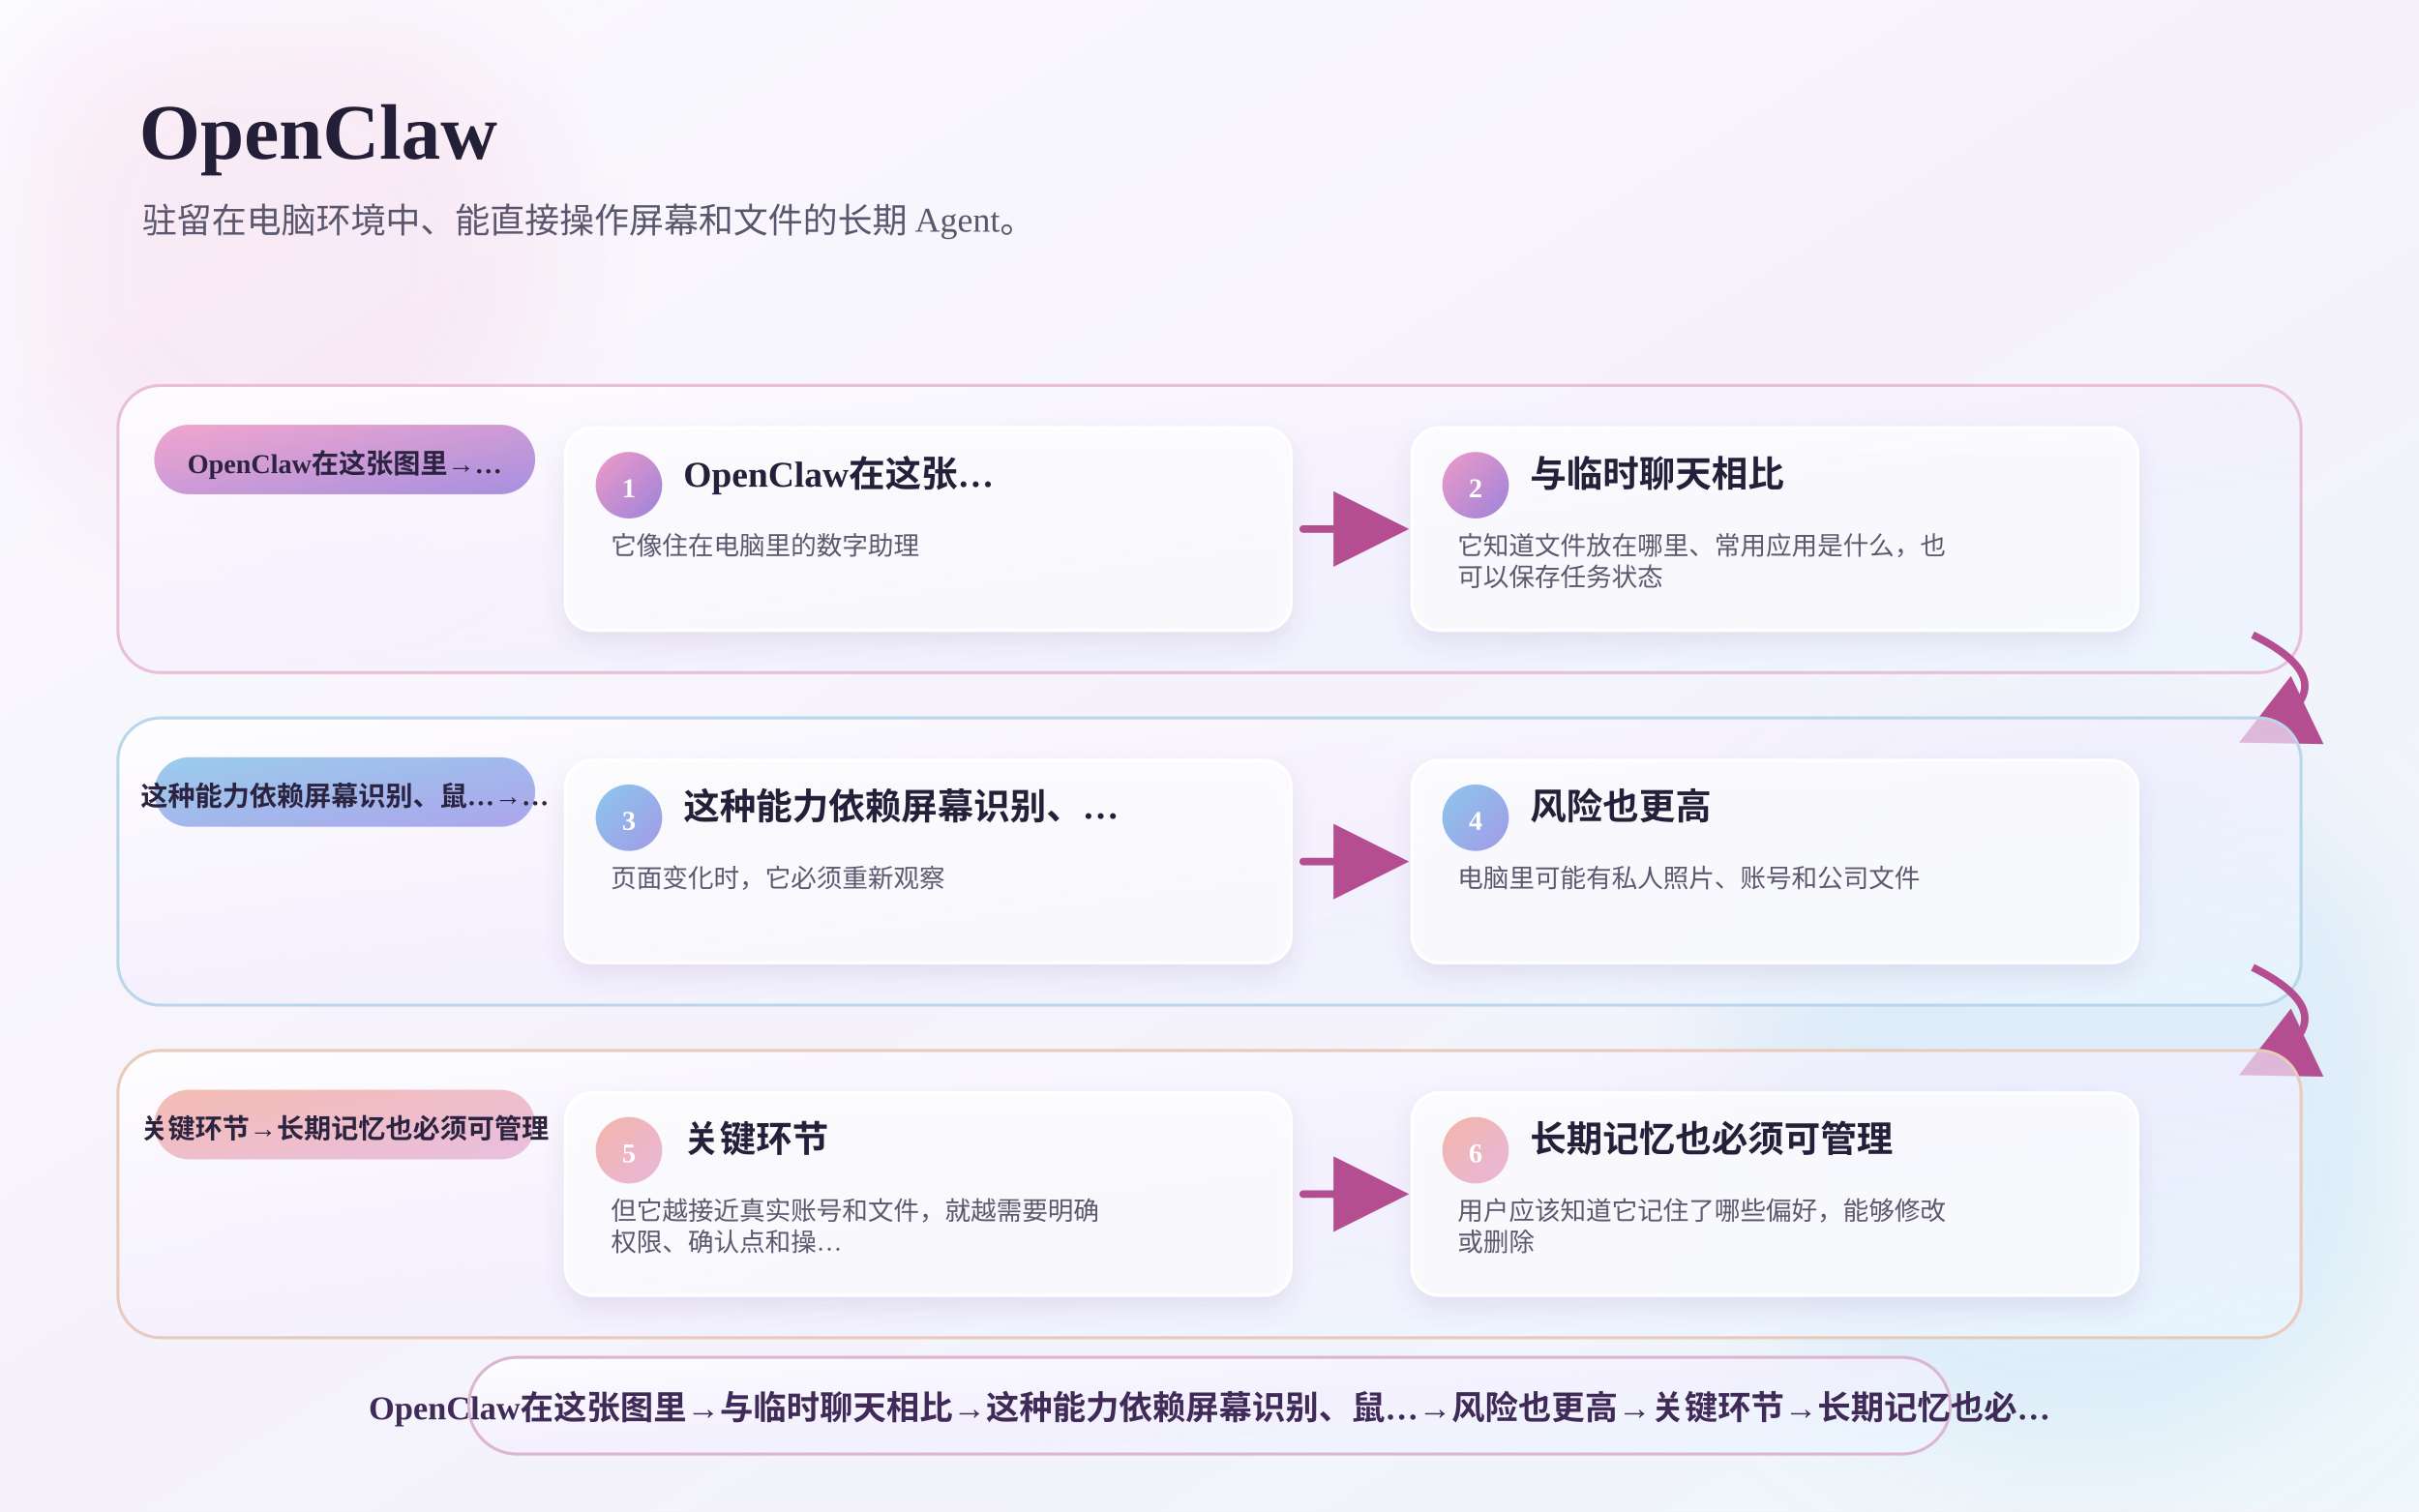
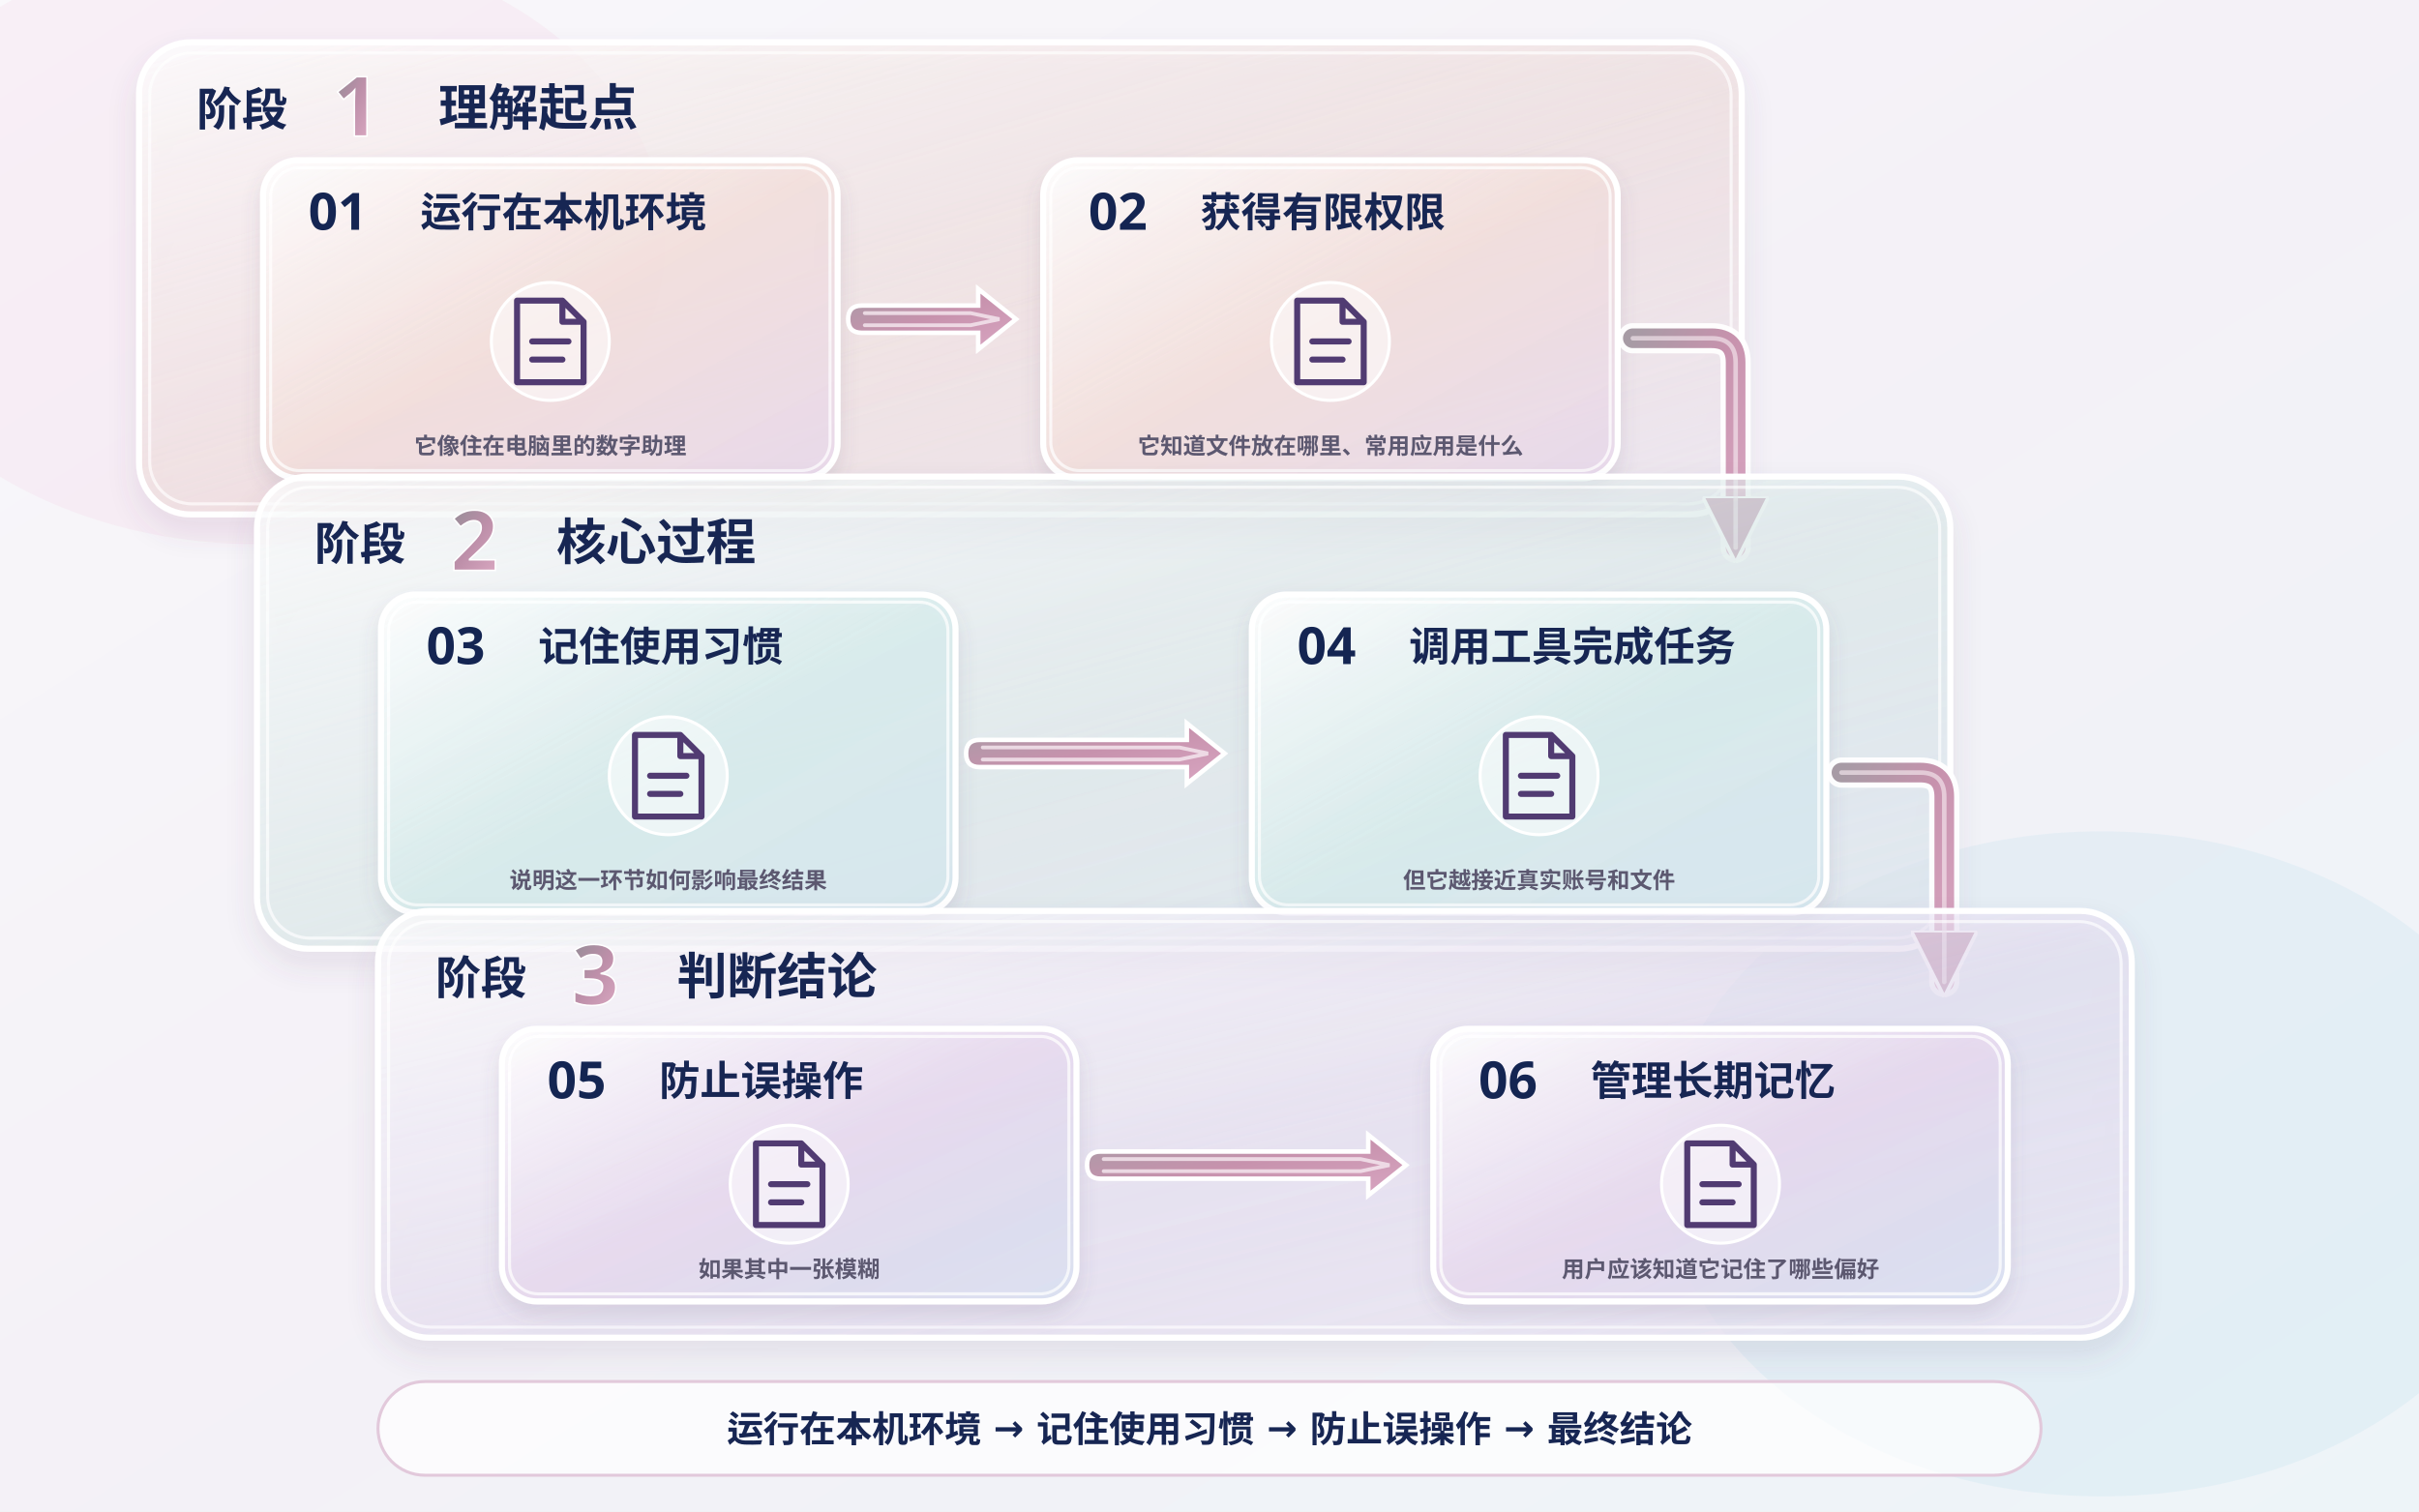
<svg xmlns="http://www.w3.org/2000/svg" width="1600" height="1000" viewBox="0 0 1600 1000">
  <defs>
    <linearGradient id="bg" x1="0" y1="0" x2="1" y2="1">
-       <stop offset="0" stop-color="#fbfbff" />
-       <stop offset=".48" stop-color="#f6f2fb" />
-       <stop offset="1" stop-color="#eef7fb" />
+       <stop stop-color="#f9f8fb" />
+       <stop offset=".48" stop-color="#f4f1f7" />
+       <stop offset="1" stop-color="#edf4f8" />
    </linearGradient>
-     <linearGradient id="pink" x1="0" y1="0" x2="1" y2="1">
-       <stop stop-color="#ef9bc7" />
-       <stop offset="1" stop-color="#9d82db" />
+     <linearGradient id="stageWarm" x1="0" y1="0" x2="1" y2="1">
+       <stop stop-color="#fff" stop-opacity=".76" />
+       <stop offset=".55" stop-color="#f0d9d6" stop-opacity=".48" />
+       <stop offset="1" stop-color="#eee7f3" stop-opacity=".66" />
    </linearGradient>
-     <linearGradient id="blue" x1="0" y1="0" x2="1" y2="1">
-       <stop stop-color="#8cc7eb" />
-       <stop offset="1" stop-color="#a29ae8" />
+     <linearGradient id="stageCool" x1="0" y1="0" x2="1" y2="1">
+       <stop stop-color="#fff" stop-opacity=".77" />
+       <stop offset=".55" stop-color="#d8e9e8" stop-opacity=".54" />
+       <stop offset="1" stop-color="#e0e6f2" stop-opacity=".65" />
    </linearGradient>
-     <linearGradient id="peach" x1="0" y1="0" x2="1" y2="1">
-       <stop stop-color="#f3b4a8" />
-       <stop offset="1" stop-color="#e8b8dc" />
+     <linearGradient id="stageViolet" x1="0" y1="0" x2="1" y2="1">
+       <stop stop-color="#fff" stop-opacity=".78" />
+       <stop offset=".55" stop-color="#e5ddf1" stop-opacity=".58" />
+       <stop offset="1" stop-color="#ece5f5" stop-opacity=".68" />
    </linearGradient>
-     <linearGradient id="glass" x1="0" y1="0" x2="1" y2="1">
-       <stop stop-color="#ffffff" stop-opacity=".88" />
-       <stop offset=".5" stop-color="#f4efff" stop-opacity=".65" />
-       <stop offset="1" stop-color="#e9f6ff" stop-opacity=".74" />
+     <linearGradient id="cardWarm" x1="0" y1="0" x2="1" y2="1">
+       <stop stop-color="#fff" stop-opacity=".91" />
+       <stop offset=".5" stop-color="#f6e1dd" stop-opacity=".75" />
+       <stop offset="1" stop-color="#e9d8ee" stop-opacity=".78" />
    </linearGradient>
+     <linearGradient id="cardMint" x1="0" y1="0" x2="1" y2="1">
+       <stop stop-color="#fff" stop-opacity=".92" />
+       <stop offset=".5" stop-color="#d9eeee" stop-opacity=".77" />
+       <stop offset="1" stop-color="#d8e8f1" stop-opacity=".78" />
+     </linearGradient>
+     <linearGradient id="cardViolet" x1="0" y1="0" x2="1" y2="1">
+       <stop stop-color="#fff" stop-opacity=".92" />
+       <stop offset=".5" stop-color="#e8daf0" stop-opacity=".78" />
+       <stop offset="1" stop-color="#d9e2f3" stop-opacity=".8" />
+     </linearGradient>
+     <linearGradient id="arrowGrad" x1="0" y1="0" x2="1" y2="1">
+       <stop stop-color="#a79ba5" />
+       <stop offset=".48" stop-color="#c792ad" />
+       <stop offset="1" stop-color="#d9a6c2" />
+     </linearGradient>
+     <linearGradient id="numberGrad" x1="0" y1="0" x2="1" y2="1">
+       <stop stop-color="#978d98" />
+       <stop offset=".5" stop-color="#bd8fa9" />
+       <stop offset="1" stop-color="#d7a5bf" />
+     </linearGradient>
+     <filter id="stageShadow" x="-20%" y="-20%" width="140%" height="150%">
+       <feDropShadow dx="0" dy="10" stdDeviation="9" flood-color="#5f5674" flood-opacity=".16" />
+     </filter>
    <filter id="shadow" x="-20%" y="-20%" width="140%" height="150%">
-       <feDropShadow dx="0" dy="8" stdDeviation="7" flood-color="#6b568f" flood-opacity=".15" />
+       <feDropShadow dx="0" dy="7" stdDeviation="6" flood-color="#665875" flood-opacity=".16" />
    </filter>
-     <filter id="soft" x="-30%" y="-30%" width="160%" height="160%">
-       <feGaussianBlur stdDeviation="42" />
-     </filter>
-     <marker id="arrow" markerWidth="10" markerHeight="10" refX="8" refY="5" orient="auto">
-       <path d="M0,0 L10,5 L0,10 Z" fill="#b54e91" />
+     <marker id="arrow" markerUnits="userSpaceOnUse" markerWidth="44" markerHeight="44" refX="34" refY="22" orient="auto">
+       <path d="M0 0L44 22L0 44Z" fill="#bd91aa" stroke="#fff" stroke-width="2.5" />
    </marker>
  </defs>
  <rect width="1600" height="1000" fill="url(#bg)" />
-   <circle cx="180" cy="170" r="190" fill="#f4add0" opacity=".18" filter="url(#soft)" />
-   <circle cx="1370" cy="730" r="240" fill="#87c8ec" opacity=".18" filter="url(#soft)" />
-   <text x="92" y="105" text-anchor="start" font-size="52" font-weight="760" fill="#231f38">
-     <tspan x="92" dy="0">OpenClaw</tspan>
-   </text>
-   <text x="94" y="154" text-anchor="start" font-size="23" font-weight="500" fill="#59566d">
-     <tspan x="94" dy="0">驻留在电脑环境中、能直接操作屏幕和文件的长期 Agent。</tspan>
-   </text>
-   <rect x="78" y="255" width="1444" height="190" rx="28" fill="url(#glass)" stroke="#e8bfd7" stroke-width="2" />
-   <rect x="102" y="281" width="252" height="46" rx="23" fill="url(#pink)" opacity=".88" />
-   <text x="228" y="313" text-anchor="middle" font-size="18" font-weight="740" fill="#2b2340">
-     <tspan x="228" dy="0">OpenClaw在这张图里→…</tspan>
-   </text>
-   <rect x="374.0" y="283" width="480" height="134" rx="18" fill="#ffffff" fill-opacity=".74" stroke="#ffffff" stroke-width="2" filter="url(#shadow)" />
-   <circle cx="416.0" cy="321" r="22" fill="url(#pink)" />
-   <text x="416.0" y="329" text-anchor="middle" font-size="18" font-weight="800" fill="#ffffff">
-     <tspan x="416.0" dy="0">1</tspan>
-   </text>
-   <text x="452.0" y="322" text-anchor="start" font-size="24" font-weight="760" fill="#252039">
-     <tspan x="452.0" dy="0">OpenClaw在这张…</tspan>
-   </text>
-   <text x="404.0" y="367" text-anchor="start" font-size="17" font-weight="480" fill="#5d586e">
-     <tspan x="404.0" dy="0">它像住在电脑里的数字助理</tspan>
-   </text>
-   <path d="M 862.0 350 L 922.0 350" stroke="#b54e91" stroke-width="5" stroke-linecap="round" marker-end="url(#arrow)" />
-   <rect x="934.0" y="283" width="480" height="134" rx="18" fill="#ffffff" fill-opacity=".74" stroke="#ffffff" stroke-width="2" filter="url(#shadow)" />
-   <circle cx="976.0" cy="321" r="22" fill="url(#pink)" />
-   <text x="976.0" y="329" text-anchor="middle" font-size="18" font-weight="800" fill="#ffffff">
-     <tspan x="976.0" dy="0">2</tspan>
-   </text>
-   <text x="1012.0" y="322" text-anchor="start" font-size="24" font-weight="760" fill="#252039">
-     <tspan x="1012.0" dy="0">与临时聊天相比</tspan>
-   </text>
-   <text x="964.0" y="367" text-anchor="start" font-size="17" font-weight="480" fill="#5d586e">
-     <tspan x="964.0" dy="0">它知道文件放在哪里、常用应用是什么，也</tspan>
-     <tspan x="964.0" dy="20.74">可以保存任务状态</tspan>
-   </text>
-   <path d="M 1490 420 C 1536 443,1536 465,1490 487" fill="none" stroke="#b54e91" stroke-width="5" marker-end="url(#arrow)" />
-   <rect x="78" y="475" width="1444" height="190" rx="28" fill="url(#glass)" stroke="#bad7ea" stroke-width="2" />
-   <rect x="102" y="501" width="252" height="46" rx="23" fill="url(#blue)" opacity=".88" />
-   <text x="228" y="533" text-anchor="middle" font-size="18" font-weight="740" fill="#2b2340">
-     <tspan x="228" dy="0">这种能力依赖屏幕识别、鼠…→…</tspan>
-   </text>
-   <rect x="374.0" y="503" width="480" height="134" rx="18" fill="#ffffff" fill-opacity=".74" stroke="#ffffff" stroke-width="2" filter="url(#shadow)" />
-   <circle cx="416.0" cy="541" r="22" fill="url(#blue)" />
-   <text x="416.0" y="549" text-anchor="middle" font-size="18" font-weight="800" fill="#ffffff">
-     <tspan x="416.0" dy="0">3</tspan>
-   </text>
-   <text x="452.0" y="542" text-anchor="start" font-size="24" font-weight="760" fill="#252039">
-     <tspan x="452.0" dy="0">这种能力依赖屏幕识别、…</tspan>
-   </text>
-   <text x="404.0" y="587" text-anchor="start" font-size="17" font-weight="480" fill="#5d586e">
-     <tspan x="404.0" dy="0">页面变化时，它必须重新观察</tspan>
-   </text>
-   <path d="M 862.0 570 L 922.0 570" stroke="#b54e91" stroke-width="5" stroke-linecap="round" marker-end="url(#arrow)" />
-   <rect x="934.0" y="503" width="480" height="134" rx="18" fill="#ffffff" fill-opacity=".74" stroke="#ffffff" stroke-width="2" filter="url(#shadow)" />
-   <circle cx="976.0" cy="541" r="22" fill="url(#blue)" />
-   <text x="976.0" y="549" text-anchor="middle" font-size="18" font-weight="800" fill="#ffffff">
-     <tspan x="976.0" dy="0">4</tspan>
-   </text>
-   <text x="1012.0" y="542" text-anchor="start" font-size="24" font-weight="760" fill="#252039">
-     <tspan x="1012.0" dy="0">风险也更高</tspan>
-   </text>
-   <text x="964.0" y="587" text-anchor="start" font-size="17" font-weight="480" fill="#5d586e">
-     <tspan x="964.0" dy="0">电脑里可能有私人照片、账号和公司文件</tspan>
-   </text>
-   <path d="M 1490 640 C 1536 663,1536 685,1490 707" fill="none" stroke="#b54e91" stroke-width="5" marker-end="url(#arrow)" />
-   <rect x="78" y="695" width="1444" height="190" rx="28" fill="url(#glass)" stroke="#e9cabc" stroke-width="2" />
-   <rect x="102" y="721" width="252" height="46" rx="23" fill="url(#peach)" opacity=".88" />
-   <text x="228" y="753" text-anchor="middle" font-size="18" font-weight="740" fill="#2b2340">
-     <tspan x="228" dy="0">关键环节→长期记忆也必须可管理</tspan>
-   </text>
-   <rect x="374.0" y="723" width="480" height="134" rx="18" fill="#ffffff" fill-opacity=".74" stroke="#ffffff" stroke-width="2" filter="url(#shadow)" />
-   <circle cx="416.0" cy="761" r="22" fill="url(#peach)" />
-   <text x="416.0" y="769" text-anchor="middle" font-size="18" font-weight="800" fill="#ffffff">
-     <tspan x="416.0" dy="0">5</tspan>
-   </text>
-   <text x="452.0" y="762" text-anchor="start" font-size="24" font-weight="760" fill="#252039">
-     <tspan x="452.0" dy="0">关键环节</tspan>
-   </text>
-   <text x="404.0" y="807" text-anchor="start" font-size="17" font-weight="480" fill="#5d586e">
-     <tspan x="404.0" dy="0">但它越接近真实账号和文件，就越需要明确</tspan>
-     <tspan x="404.0" dy="20.74">权限、确认点和操…</tspan>
-   </text>
-   <path d="M 862.0 790 L 922.0 790" stroke="#b54e91" stroke-width="5" stroke-linecap="round" marker-end="url(#arrow)" />
-   <rect x="934.0" y="723" width="480" height="134" rx="18" fill="#ffffff" fill-opacity=".74" stroke="#ffffff" stroke-width="2" filter="url(#shadow)" />
-   <circle cx="976.0" cy="761" r="22" fill="url(#peach)" />
-   <text x="976.0" y="769" text-anchor="middle" font-size="18" font-weight="800" fill="#ffffff">
-     <tspan x="976.0" dy="0">6</tspan>
-   </text>
-   <text x="1012.0" y="762" text-anchor="start" font-size="24" font-weight="760" fill="#252039">
-     <tspan x="1012.0" dy="0">长期记忆也必须可管理</tspan>
-   </text>
-   <text x="964.0" y="807" text-anchor="start" font-size="17" font-weight="480" fill="#5d586e">
-     <tspan x="964.0" dy="0">用户应该知道它记住了哪些偏好，能够修改</tspan>
-     <tspan x="964.0" dy="20.74">或删除</tspan>
-   </text>
-   <rect x="310" y="898" width="980" height="64" rx="32" fill="url(#glass)" stroke="#dcb5d3" stroke-width="2" />
-   <text x="800" y="939" text-anchor="middle" font-size="22" font-weight="760" fill="#402b58">
-     <tspan x="800" dy="0">OpenClaw在这张图里→与临时聊天相比→这种能力依赖屏幕识别、鼠…→风险也更高→关键环节→长期记忆也必…</tspan>
-   </text>
+   <ellipse cx="170" cy="160" rx="270" ry="200" fill="#eeb9d0" opacity=".14" />
+   <ellipse cx="1390" cy="770" rx="290" ry="220" fill="#9acfe4" opacity=".14" />
+   <g filter="url(#stageShadow)">
+     <rect x="92" y="28.0" width="1060" height="312.333" rx="34" fill="url(#stageWarm)" stroke="#fff" stroke-width="4" />
+     <rect x="99" y="35.0" width="1046" height="298.333" rx="28" fill="none" stroke="#fff" stroke-opacity=".66" stroke-width="2" />
+   </g>
+   <text x="130" y="83.0" text-anchor="start" font-family="Noto Sans SC, Microsoft YaHei, sans-serif" font-size="30" font-weight="850" fill="#172653">阶段</text>
+   <text x="220" y="90.0" font-family="Noto Sans SC, Microsoft YaHei, sans-serif" font-size="55" font-weight="950" fill="url(#numberGrad)" stroke="#fff" stroke-width="1">1</text>
+   <text x="290" y="83.0" text-anchor="start" font-family="Noto Sans SC, Microsoft YaHei, sans-serif" font-size="33" font-weight="900" fill="#172653">理解起点</text>
+   <g filter="url(#shadow)">
+     <rect x="174" y="106.0" width="380" height="210.333" rx="23" fill="url(#cardWarm)" stroke="#fff" stroke-width="4" />
+     <rect x="179" y="111.0" width="370" height="200.333" rx="19" fill="none" stroke="#fff" stroke-opacity=".72" stroke-width="2" />
+   </g>
+   <text x="204" y="152.0" text-anchor="start" font-family="Noto Sans SC, Microsoft YaHei, sans-serif" font-size="34" font-weight="900" fill="#142552">01</text>
+   <text x="278" y="150.0" text-anchor="start" font-family="Noto Sans SC, Microsoft YaHei, sans-serif" font-size="27" font-weight="850" fill="#172653">运行在本机环境</text>
+   <circle cx="364.0" cy="225.89" r="39" fill="#fff" fill-opacity=".54" stroke="#fff" stroke-width="2" />
+   <path d="M342.0,198.89h30l14,14v40h-44z M372.0,198.89v14h14 M352.0,225.89h24 M352.0,237.89h20" fill="none" stroke="#513b72" stroke-width="4" stroke-linecap="round" stroke-linejoin="round" />
+   <text x="364.0" y="300.333" text-anchor="middle" font-family="Noto Sans SC, Microsoft YaHei, sans-serif" font-size="15" font-weight="580" fill="#5c5870">它像住在电脑里的数字助理</text>
+   <g filter="url(#shadow)">
+     <rect x="690" y="106.0" width="380" height="210.333" rx="23" fill="url(#cardWarm)" stroke="#fff" stroke-width="4" />
+     <rect x="695" y="111.0" width="370" height="200.333" rx="19" fill="none" stroke="#fff" stroke-opacity=".72" stroke-width="2" />
+   </g>
+   <text x="720" y="152.0" text-anchor="start" font-family="Noto Sans SC, Microsoft YaHei, sans-serif" font-size="34" font-weight="900" fill="#142552">02</text>
+   <text x="794" y="150.0" text-anchor="start" font-family="Noto Sans SC, Microsoft YaHei, sans-serif" font-size="27" font-weight="850" fill="#172653">获得有限权限</text>
+   <circle cx="880.0" cy="225.89" r="39" fill="#fff" fill-opacity=".54" stroke="#fff" stroke-width="2" />
+   <path d="M858.0,198.89h30l14,14v40h-44z M888.0,198.89v14h14 M868.0,225.89h24 M868.0,237.89h20" fill="none" stroke="#513b72" stroke-width="4" stroke-linecap="round" stroke-linejoin="round" />
+   <text x="880.0" y="300.333" text-anchor="middle" font-family="Noto Sans SC, Microsoft YaHei, sans-serif" font-size="15" font-weight="580" fill="#5c5870">它知道文件放在哪里、常用应用是什么</text>
+   <g>
+     <path d="M570 202.167 H647 V191.167 L672 211.167 L647 231.167 V220.167 H570         Q561 220.167 561 211.167 Q561 202.167 570 202.167 Z" fill="url(#arrowGrad)" stroke="#fff" stroke-width="3" />
+     <path d="M572 207.167 H642 L661 211.167 L642 215.167 H572" fill="none" stroke="#f5e8ef" stroke-opacity=".82" stroke-width="2.5" stroke-linecap="round" />
+   </g>
+   <g>
+     <path d="M1080 223.787 H1132 Q1148 223.787 1148 239.787 V362.333" fill="none" stroke="#fff" stroke-opacity=".92" stroke-width="20" stroke-linecap="round" stroke-linejoin="round" />
+     <path d="M1080 223.787 H1132 Q1148 223.787 1148 239.787 V362.333" fill="none" stroke="url(#arrowGrad)" stroke-width="13" stroke-linecap="round" stroke-linejoin="round" marker-end="url(#arrow)" />
+     <path d="M1080 223.787 H1132 Q1148 223.787 1148 239.787 V362.333" fill="none" stroke="#f5e8ef" stroke-opacity=".64" stroke-width="3" stroke-linecap="round" stroke-linejoin="round" />
+   </g>
+   <g filter="url(#stageShadow)">
+     <rect x="170" y="315.333" width="1120" height="312.333" rx="34" fill="url(#stageCool)" stroke="#fff" stroke-width="4" />
+     <rect x="177" y="322.333" width="1106" height="298.333" rx="28" fill="none" stroke="#fff" stroke-opacity=".66" stroke-width="2" />
+   </g>
+   <text x="208" y="370.333" text-anchor="start" font-family="Noto Sans SC, Microsoft YaHei, sans-serif" font-size="30" font-weight="850" fill="#172653">阶段</text>
+   <text x="298" y="377.333" font-family="Noto Sans SC, Microsoft YaHei, sans-serif" font-size="55" font-weight="950" fill="url(#numberGrad)" stroke="#fff" stroke-width="1">2</text>
+   <text x="368" y="370.333" text-anchor="start" font-family="Noto Sans SC, Microsoft YaHei, sans-serif" font-size="33" font-weight="900" fill="#172653">核心过程</text>
+   <g filter="url(#shadow)">
+     <rect x="252" y="393.333" width="380" height="210.333" rx="23" fill="url(#cardMint)" stroke="#fff" stroke-width="4" />
+     <rect x="257" y="398.333" width="370" height="200.333" rx="19" fill="none" stroke="#fff" stroke-opacity=".72" stroke-width="2" />
+   </g>
+   <text x="282" y="439.333" text-anchor="start" font-family="Noto Sans SC, Microsoft YaHei, sans-serif" font-size="34" font-weight="900" fill="#142552">03</text>
+   <text x="356" y="437.333" text-anchor="start" font-family="Noto Sans SC, Microsoft YaHei, sans-serif" font-size="27" font-weight="850" fill="#172653">记住使用习惯</text>
+   <circle cx="442.0" cy="513.223" r="39" fill="#fff" fill-opacity=".54" stroke="#fff" stroke-width="2" />
+   <path d="M420.0,486.223h30l14,14v40h-44z M450.0,486.223v14h14 M430.0,513.223h24 M430.0,525.223h20" fill="none" stroke="#513b72" stroke-width="4" stroke-linecap="round" stroke-linejoin="round" />
+   <text x="442.0" y="587.667" text-anchor="middle" font-family="Noto Sans SC, Microsoft YaHei, sans-serif" font-size="15" font-weight="580" fill="#5c5870">说明这一环节如何影响最终结果</text>
+   <g filter="url(#shadow)">
+     <rect x="828" y="393.333" width="380" height="210.333" rx="23" fill="url(#cardMint)" stroke="#fff" stroke-width="4" />
+     <rect x="833" y="398.333" width="370" height="200.333" rx="19" fill="none" stroke="#fff" stroke-opacity=".72" stroke-width="2" />
+   </g>
+   <text x="858" y="439.333" text-anchor="start" font-family="Noto Sans SC, Microsoft YaHei, sans-serif" font-size="34" font-weight="900" fill="#142552">04</text>
+   <text x="932" y="437.333" text-anchor="start" font-family="Noto Sans SC, Microsoft YaHei, sans-serif" font-size="27" font-weight="850" fill="#172653">调用工具完成任务</text>
+   <circle cx="1018.0" cy="513.223" r="39" fill="#fff" fill-opacity=".54" stroke="#fff" stroke-width="2" />
+   <path d="M996.0,486.223h30l14,14v40h-44z M1026.0,486.223v14h14 M1006.0,513.223h24 M1006.0,525.223h20" fill="none" stroke="#513b72" stroke-width="4" stroke-linecap="round" stroke-linejoin="round" />
+   <text x="1018.0" y="587.667" text-anchor="middle" font-family="Noto Sans SC, Microsoft YaHei, sans-serif" font-size="15" font-weight="580" fill="#5c5870">但它越接近真实账号和文件</text>
+   <g>
+     <path d="M648 489.5 H785 V478.5 L810 498.5 L785 518.5 V507.5 H648         Q639 507.5 639 498.5 Q639 489.5 648 489.5 Z" fill="url(#arrowGrad)" stroke="#fff" stroke-width="3" />
+     <path d="M650 494.5 H780 L799 498.5 L780 502.5 H650" fill="none" stroke="#f5e8ef" stroke-opacity=".82" stroke-width="2.5" stroke-linecap="round" />
+   </g>
+   <g>
+     <path d="M1218 511.12 H1270 Q1286 511.12 1286 527.12 V649.667" fill="none" stroke="#fff" stroke-opacity=".92" stroke-width="20" stroke-linecap="round" stroke-linejoin="round" />
+     <path d="M1218 511.12 H1270 Q1286 511.12 1286 527.12 V649.667" fill="none" stroke="url(#arrowGrad)" stroke-width="13" stroke-linecap="round" stroke-linejoin="round" marker-end="url(#arrow)" />
+     <path d="M1218 511.12 H1270 Q1286 511.12 1286 527.12 V649.667" fill="none" stroke="#f5e8ef" stroke-opacity=".64" stroke-width="3" stroke-linecap="round" stroke-linejoin="round" />
+   </g>
+   <g filter="url(#stageShadow)">
+     <rect x="250" y="602.667" width="1160" height="282.333" rx="34" fill="url(#stageViolet)" stroke="#fff" stroke-width="4" />
+     <rect x="257" y="609.667" width="1146" height="268.333" rx="28" fill="none" stroke="#fff" stroke-opacity=".66" stroke-width="2" />
+   </g>
+   <text x="288" y="657.667" text-anchor="start" font-family="Noto Sans SC, Microsoft YaHei, sans-serif" font-size="30" font-weight="850" fill="#172653">阶段</text>
+   <text x="378" y="664.667" font-family="Noto Sans SC, Microsoft YaHei, sans-serif" font-size="55" font-weight="950" fill="url(#numberGrad)" stroke="#fff" stroke-width="1">3</text>
+   <text x="448" y="657.667" text-anchor="start" font-family="Noto Sans SC, Microsoft YaHei, sans-serif" font-size="33" font-weight="900" fill="#172653">判断结论</text>
+   <g filter="url(#shadow)">
+     <rect x="332" y="680.667" width="380" height="180.333" rx="23" fill="url(#cardViolet)" stroke="#fff" stroke-width="4" />
+     <rect x="337" y="685.667" width="370" height="170.333" rx="19" fill="none" stroke="#fff" stroke-opacity=".72" stroke-width="2" />
+   </g>
+   <text x="362" y="726.667" text-anchor="start" font-family="Noto Sans SC, Microsoft YaHei, sans-serif" font-size="34" font-weight="900" fill="#142552">05</text>
+   <text x="436" y="724.667" text-anchor="start" font-family="Noto Sans SC, Microsoft YaHei, sans-serif" font-size="27" font-weight="850" fill="#172653">防止误操作</text>
+   <circle cx="522.0" cy="783.457" r="39" fill="#fff" fill-opacity=".54" stroke="#fff" stroke-width="2" />
+   <path d="M500.0,756.457h30l14,14v40h-44z M530.0,756.457v14h14 M510.0,783.457h24 M510.0,795.457h20" fill="none" stroke="#513b72" stroke-width="4" stroke-linecap="round" stroke-linejoin="round" />
+   <text x="522.0" y="845.0" text-anchor="middle" font-family="Noto Sans SC, Microsoft YaHei, sans-serif" font-size="15" font-weight="580" fill="#5c5870">如果其中一张模糊</text>
+   <g filter="url(#shadow)">
+     <rect x="948" y="680.667" width="380" height="180.333" rx="23" fill="url(#cardViolet)" stroke="#fff" stroke-width="4" />
+     <rect x="953" y="685.667" width="370" height="170.333" rx="19" fill="none" stroke="#fff" stroke-opacity=".72" stroke-width="2" />
+   </g>
+   <text x="978" y="726.667" text-anchor="start" font-family="Noto Sans SC, Microsoft YaHei, sans-serif" font-size="34" font-weight="900" fill="#142552">06</text>
+   <text x="1052" y="724.667" text-anchor="start" font-family="Noto Sans SC, Microsoft YaHei, sans-serif" font-size="27" font-weight="850" fill="#172653">管理长期记忆</text>
+   <circle cx="1138.0" cy="783.457" r="39" fill="#fff" fill-opacity=".54" stroke="#fff" stroke-width="2" />
+   <path d="M1116.0,756.457h30l14,14v40h-44z M1146.0,756.457v14h14 M1126.0,783.457h24 M1126.0,795.457h20" fill="none" stroke="#513b72" stroke-width="4" stroke-linecap="round" stroke-linejoin="round" />
+   <text x="1138.0" y="845.0" text-anchor="middle" font-family="Noto Sans SC, Microsoft YaHei, sans-serif" font-size="15" font-weight="580" fill="#5c5870">用户应该知道它记住了哪些偏好</text>
+   <g>
+     <path d="M728 761.833 H905 V750.833 L930 770.833 L905 790.833 V779.833 H728         Q719 779.833 719 770.833 Q719 761.833 728 761.833 Z" fill="url(#arrowGrad)" stroke="#fff" stroke-width="3" />
+     <path d="M730 766.833 H900 L919 770.833 L900 774.833 H730" fill="none" stroke="#f5e8ef" stroke-opacity=".82" stroke-width="2.5" stroke-linecap="round" />
+   </g>
+   <rect x="250" y="914" width="1100" height="62" rx="31" fill="#fff" fill-opacity=".72" stroke="#e2c9db" stroke-width="2" />
+   <text x="800" y="954" text-anchor="middle" font-family="Noto Sans SC, Microsoft YaHei, sans-serif" font-size="24" font-weight="850" fill="#172653">运行在本机环境  →  记住使用习惯  →  防止误操作  →  最终结论</text>
</svg>
